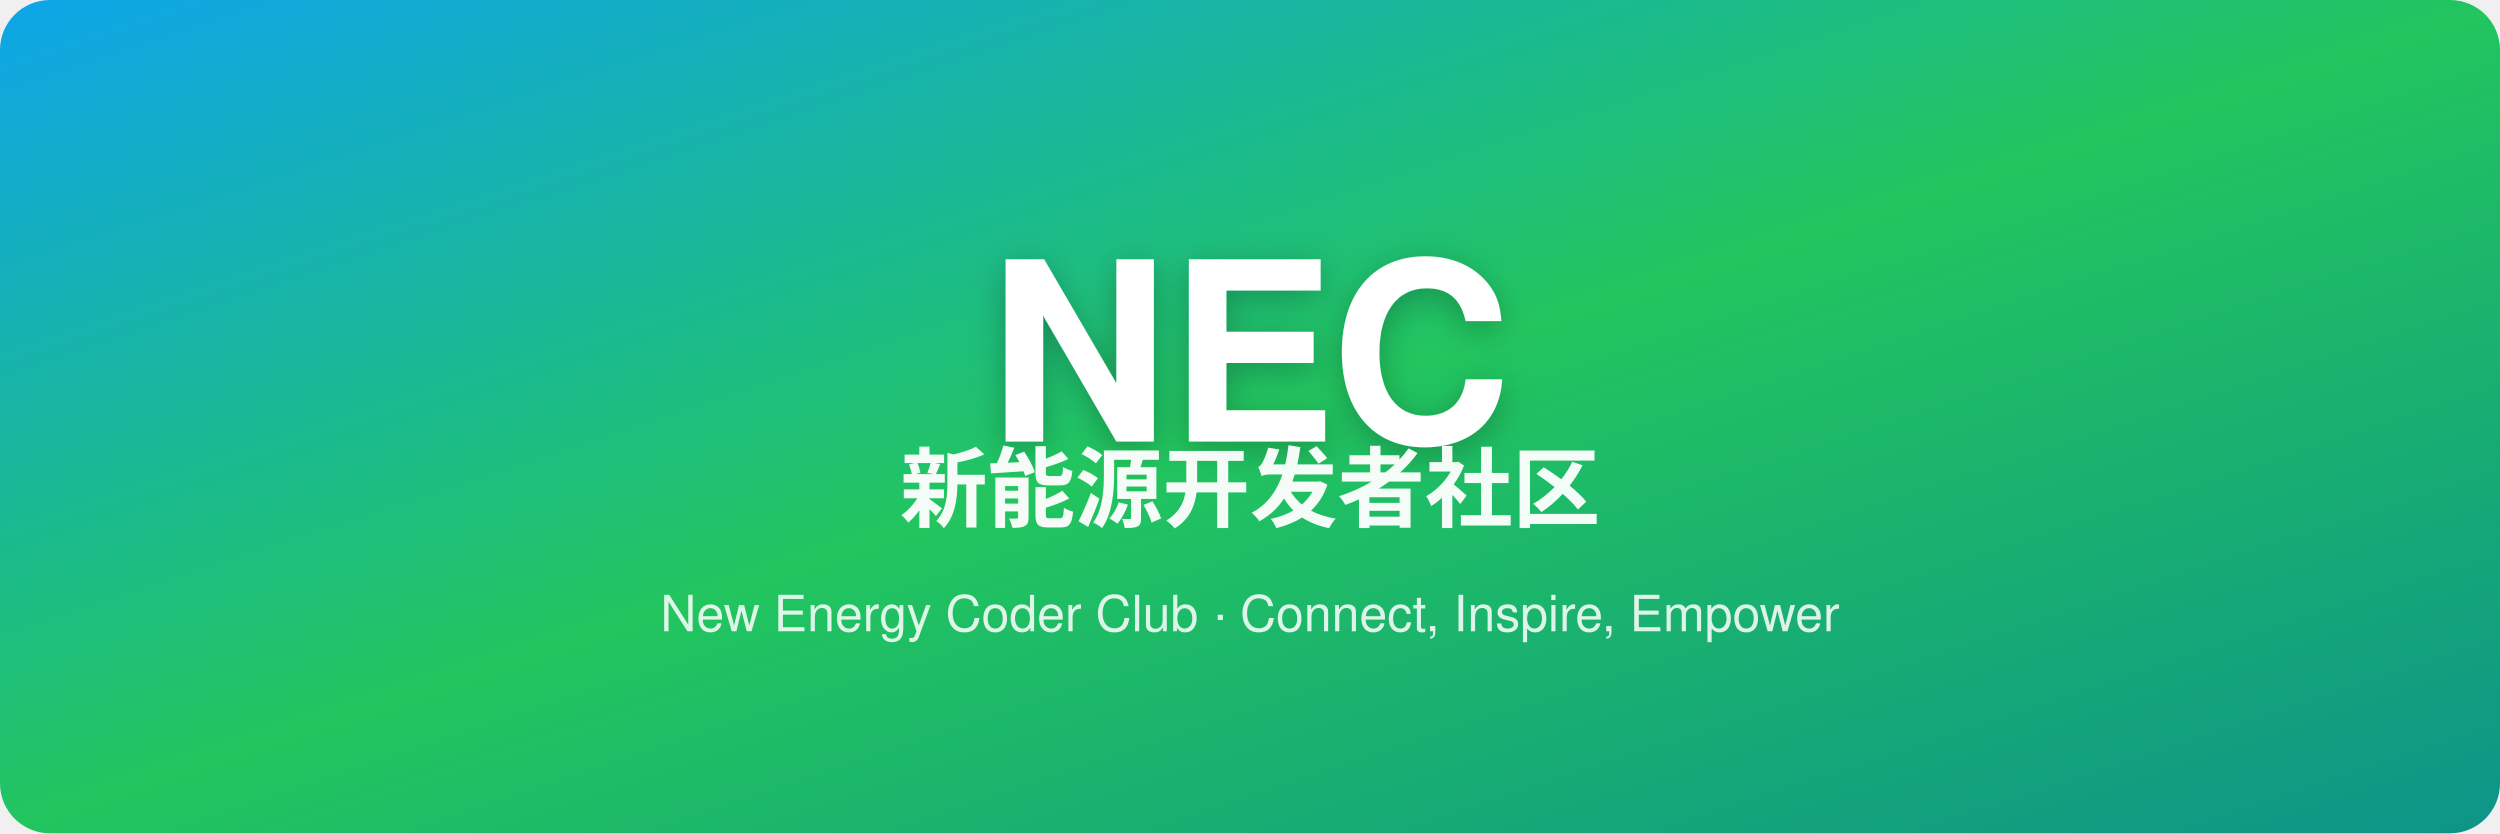
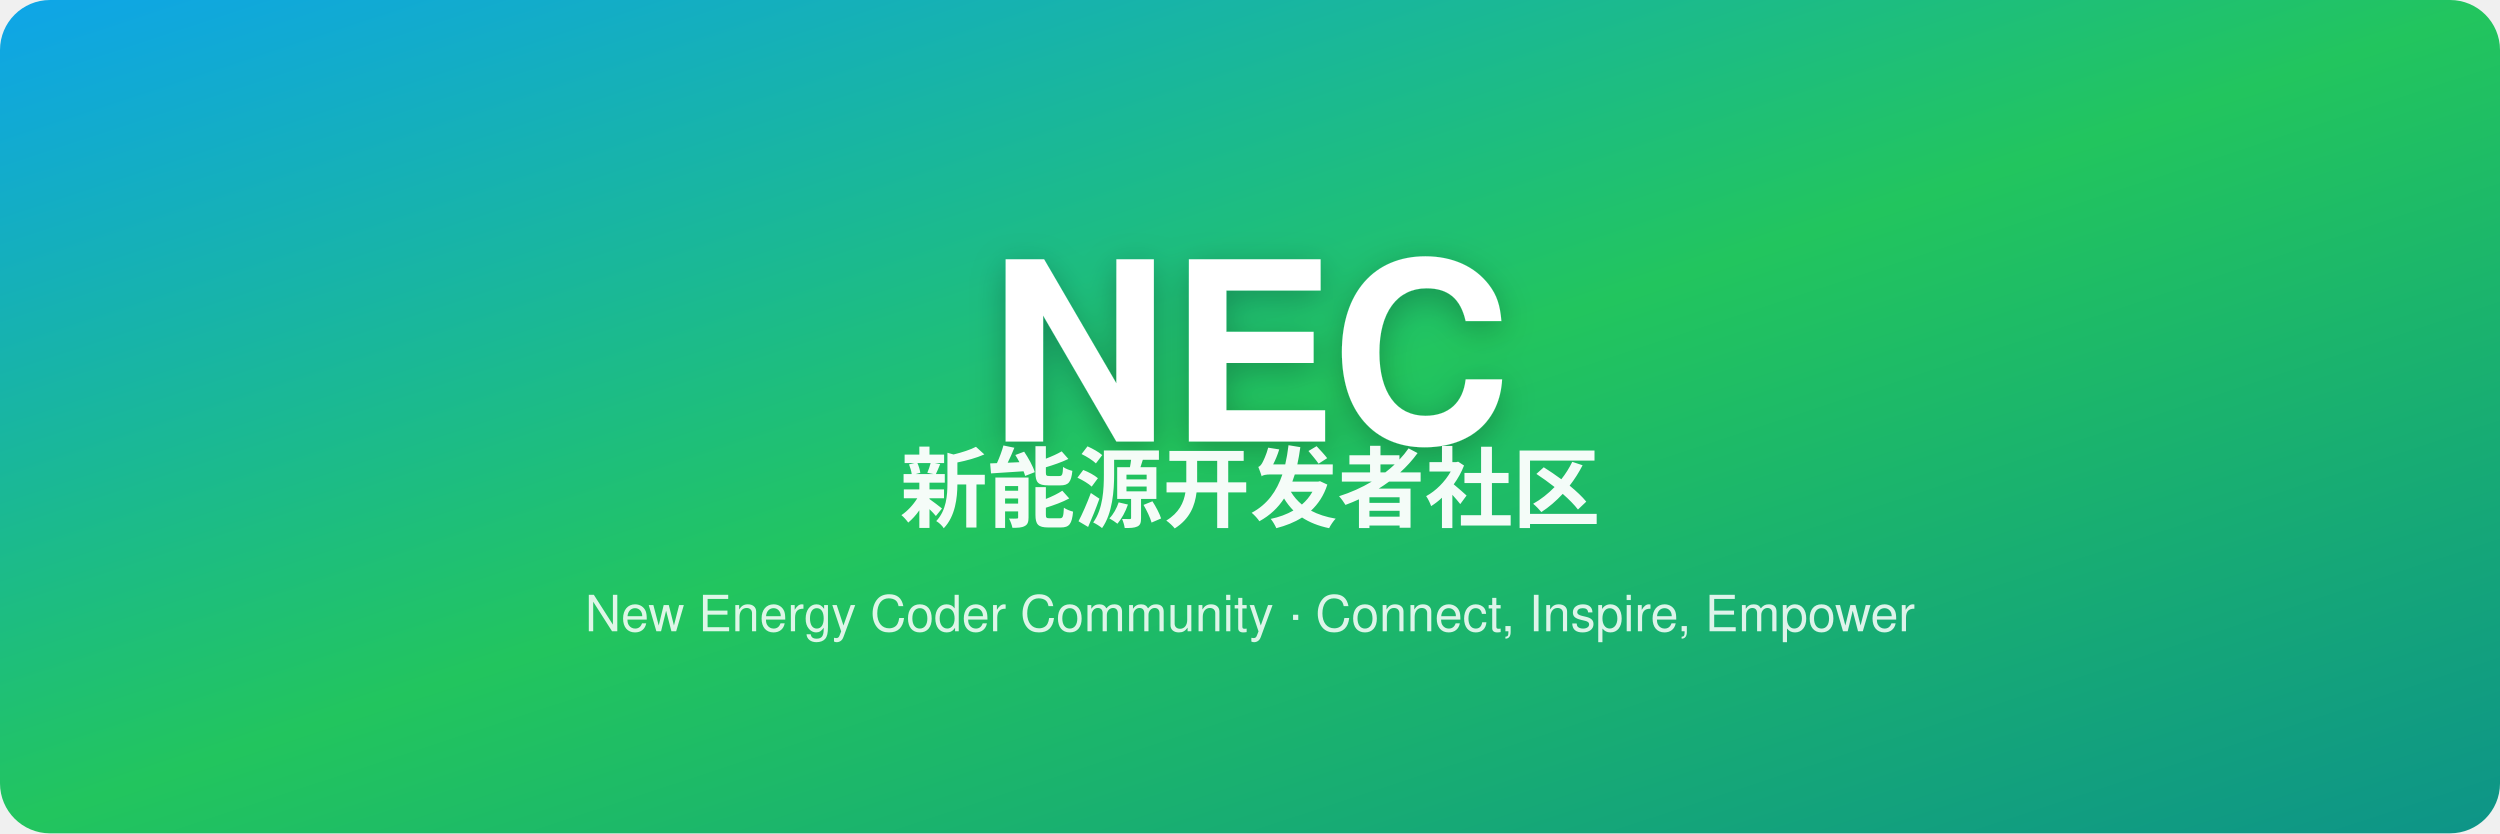
<svg xmlns="http://www.w3.org/2000/svg" viewBox="0 0 1200 400" width="1200" height="400">
  <defs>
    <linearGradient id="bg" x1="0%" y1="0%" x2="100%" y2="100%">
      <stop offset="0%" stop-color="#0ea5e9" />
      <stop offset="50%" stop-color="#22c55e" />
      <stop offset="100%" stop-color="#0d9488" />
    </linearGradient>
    <filter id="shadow" x="-20%" y="-20%" width="140%" height="140%">
      <feDropShadow dx="0" dy="4" stdDeviation="8" flood-color="rgba(0,0,0,0.25)" />
    </filter>
  </defs>
  <rect width="1200" height="400" fill="url(#bg)" rx="24" />
  <text x="600" y="170" text-anchor="middle" dominant-baseline="middle" font-family="-apple-system, BlinkMacSystemFont, 'Segoe UI', Helvetica, Arial, sans-serif" font-size="120" font-weight="bold" fill="white" filter="url(#shadow)">NEC</text>
  <text x="600" y="235" text-anchor="middle" dominant-baseline="middle" font-family="-apple-system, BlinkMacSystemFont, 'Segoe UI', Helvetica, Arial, sans-serif" font-size="42" font-weight="600" fill="rgba(255,255,255,0.95)">新能源开发者社区</text>
-   <text x="600" y="295" text-anchor="middle" dominant-baseline="middle" font-family="-apple-system, BlinkMacSystemFont, 'Segoe UI', Helvetica, Arial, sans-serif" font-size="24" fill="rgba(255,255,255,0.85)">New Energy Coder Club · Connect, Inspire, Empower</text>
+   <text x="600" y="295" text-anchor="middle" dominant-baseline="middle" font-family="-apple-system, BlinkMacSystemFont, 'Segoe UI', Helvetica, Arial, sans-serif" font-size="24" fill="rgba(255,255,255,0.85)">New Energy Coder Community · Connect, Inspire, Empower</text>
</svg>
